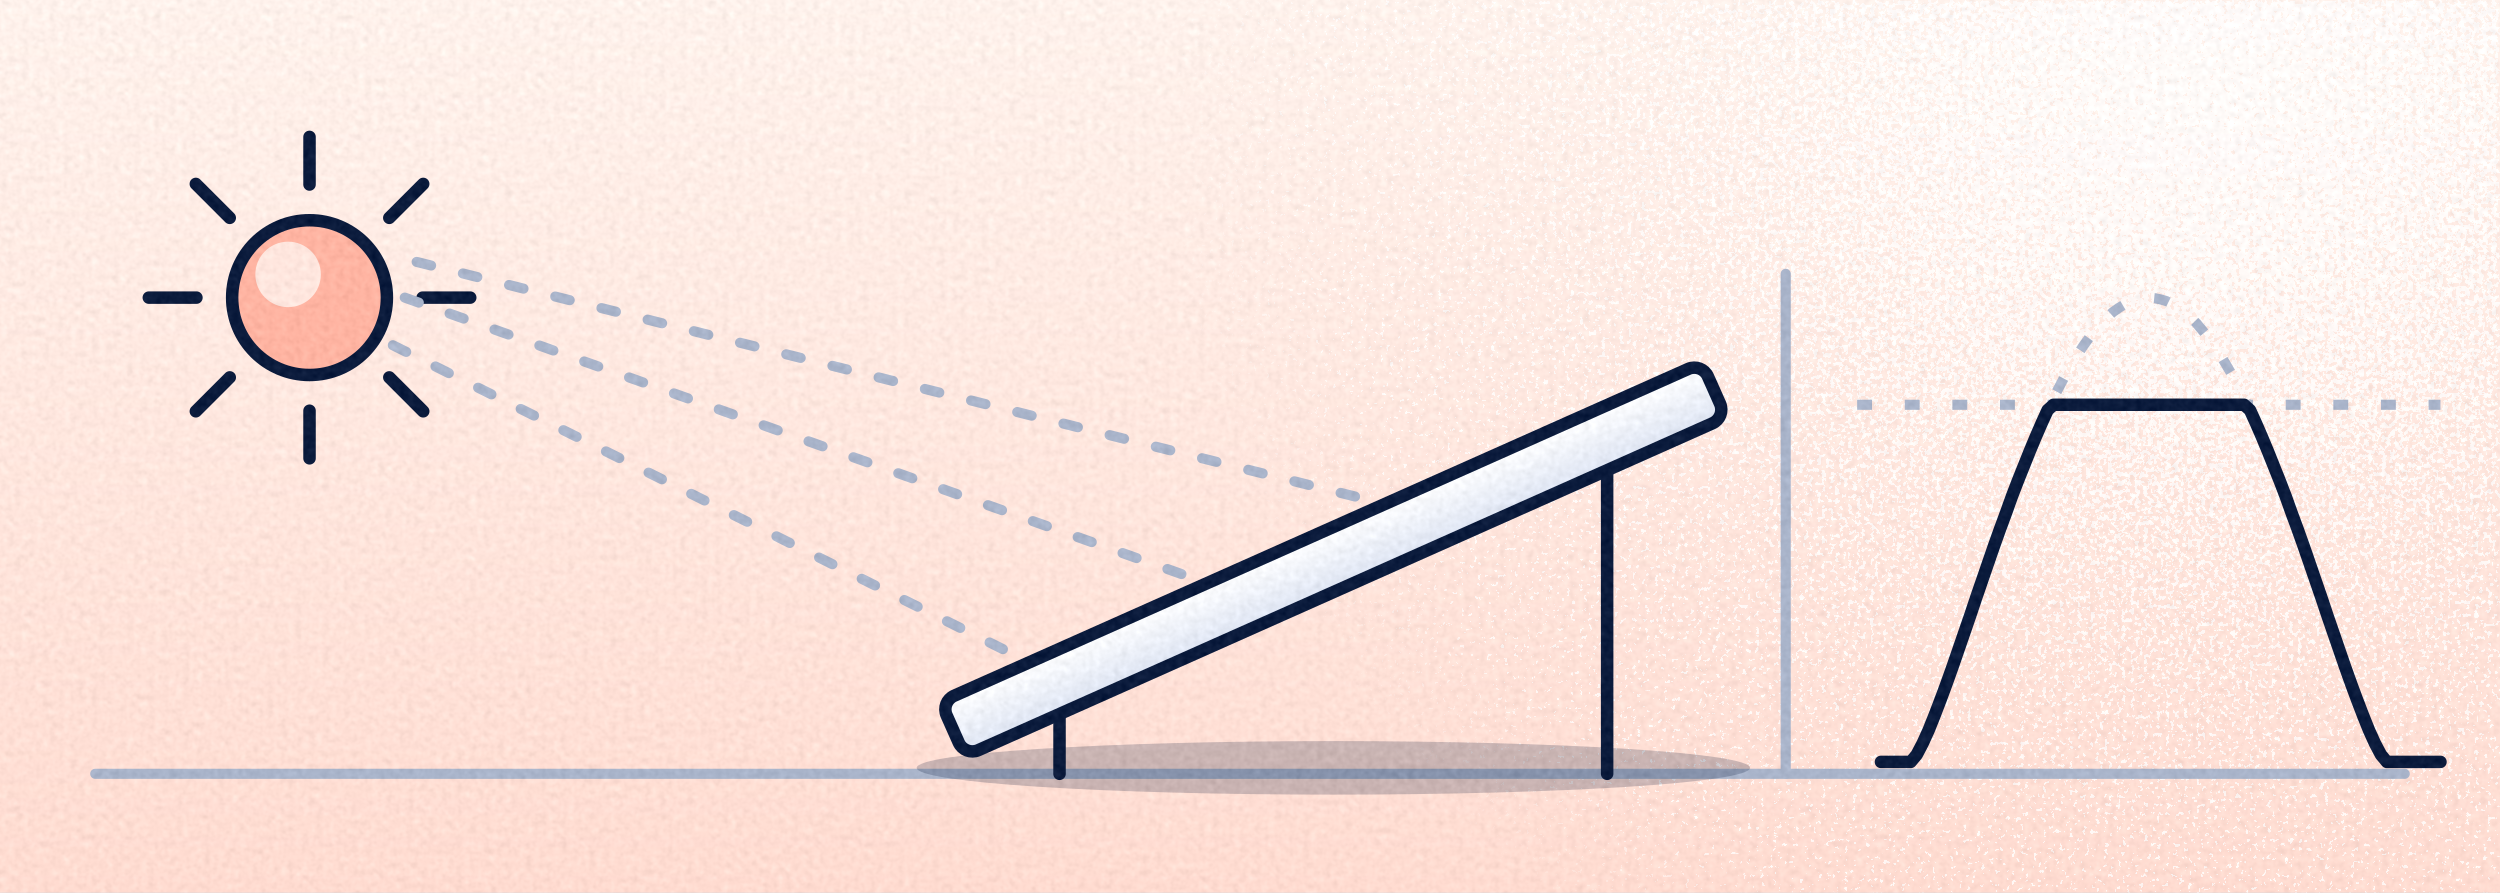
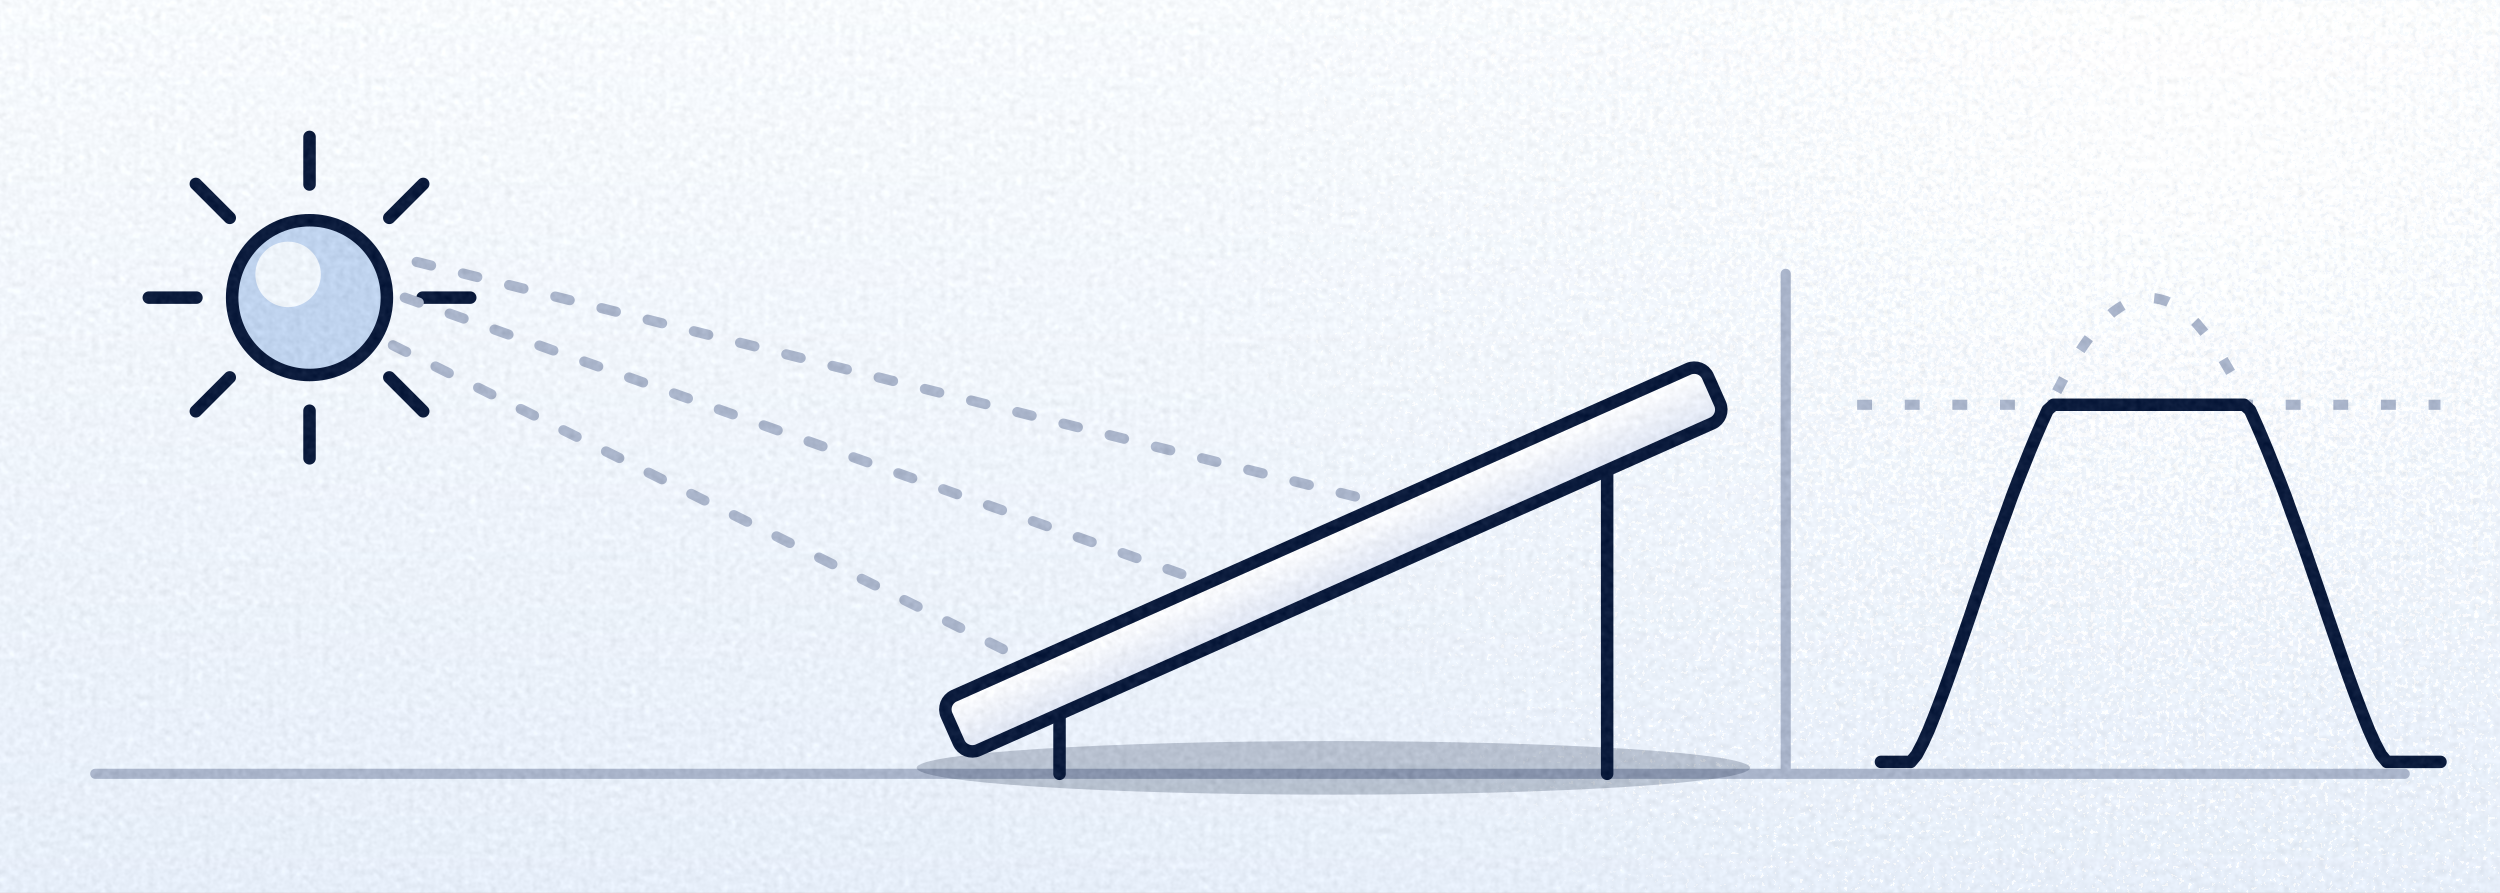
<svg xmlns="http://www.w3.org/2000/svg" viewBox="0 0 420 150" preserveAspectRatio="xMidYMid slice" aria-hidden="true" focusable="false">
  <g filter="url(#s1-gr)">
    <defs>
      <filter id="s1-gr" x="0" y="0" width="100%" height="100%" color-interpolation-filters="sRGB">
        <feTurbulence type="fractalNoise" baseFrequency="0.85" numOctaves="2" seed="3" result="t" />
        <feColorMatrix in="t" type="matrix" values="0.333 0.333 0.333 0 0  0.333 0.333 0.333 0 0  0.333 0.333 0.333 0 0  0 0 0 0 1" result="gri" />
        <feComposite in="SourceGraphic" in2="gri" operator="arithmetic" k1="0" k2="1" k3="0.16" k4="-0.080" result="k" />
        <feComposite in="k" in2="SourceGraphic" operator="in" />
      </filter>
      <linearGradient id="s1-zm" x1="0" y1="0" x2="0" y2="1">
-         <stop offset="0" stop-color="#FFF2EC" />
-         <stop offset="1" stop-color="#FFDBD0" />
+         <stop offset="0" stop-color="#F7FAFD" />
+         <stop offset="1" stop-color="#E6EEF9" />
      </linearGradient>
      <radialGradient id="s1-hg" gradientUnits="userSpaceOnUse" cx="370" cy="15" r="176">
        <stop offset="0.000" stop-color="#fff" stop-opacity="1.000" />
        <stop offset="0.125" stop-color="#fff" stop-opacity="0.829" />
        <stop offset="0.250" stop-color="#fff" stop-opacity="0.668" />
        <stop offset="0.375" stop-color="#fff" stop-opacity="0.518" />
        <stop offset="0.500" stop-color="#fff" stop-opacity="0.379" />
        <stop offset="0.625" stop-color="#fff" stop-opacity="0.253" />
        <stop offset="0.750" stop-color="#fff" stop-opacity="0.144" />
        <stop offset="0.875" stop-color="#fff" stop-opacity="0.054" />
        <stop offset="1.000" stop-color="#fff" stop-opacity="0.000" />
      </radialGradient>
      <filter id="s1-hf" x="189.2" y="-165.4" width="360.8" height="360.8" filterUnits="userSpaceOnUse" color-interpolation-filters="sRGB">
        <feGaussianBlur in="SourceAlpha" stdDeviation="0.4" result="b" />
        <feTurbulence type="fractalNoise" baseFrequency="1.35" numOctaves="3" seed="17" result="t" />
        <feColorMatrix in="t" type="matrix" values="0 0 0 0 0  0 0 0 0 0  0 0 0 0 0  2.2 0 0 0 -0.600" result="nA" />
        <feComposite in="b" in2="nA" operator="arithmetic" k1="0" k2="1" k3="-1" k4="0.0" result="fark" />
        <feComponentTransfer in="fark" result="e">
          <feFuncA type="linear" slope="15" intercept="0" />
        </feComponentTransfer>
        <feFlood flood-color="#FFFFFF" />
        <feComposite in2="e" operator="in" />
      </filter>
    </defs>
    <rect vector-effect="non-scaling-stroke" width="420" height="150" fill="url(#s1-zm)" />
    <circle vector-effect="non-scaling-stroke" cx="370" cy="15" r="176" fill="url(#s1-hg)" filter="url(#s1-hf)" opacity="0.73" />
    <path vector-effect="non-scaling-stroke" d="M16 130H404" stroke="#A9B4CA" stroke-width="1.7" stroke-linecap="round" />
-     <circle vector-effect="non-scaling-stroke" cx="52" cy="50" r="13" fill="#FFB4A2" stroke="#0B1B3C" stroke-width="2.1" />
-     <circle vector-effect="non-scaling-stroke" cx="48.4" cy="46.1" r="5.5" fill="#FFEFE9" opacity=".85" />
+     <circle vector-effect="non-scaling-stroke" cx="52" cy="50" r="13" fill="#BFD3EE" stroke="#0B1B3C" stroke-width="2.1" />
+     <circle vector-effect="non-scaling-stroke" cx="48.4" cy="46.1" r="5.5" fill="#F7FAFD" opacity=".85" />
    <path vector-effect="non-scaling-stroke" d="M71,50L79,50" stroke="#0B1B3C" stroke-width="2.1" stroke-linecap="round" />
    <path vector-effect="non-scaling-stroke" d="M65.4,63.4L71.1,69.1" stroke="#0B1B3C" stroke-width="2.1" stroke-linecap="round" />
    <path vector-effect="non-scaling-stroke" d="M52,69L52,77" stroke="#0B1B3C" stroke-width="2.1" stroke-linecap="round" />
    <path vector-effect="non-scaling-stroke" d="M38.6,63.4L32.9,69.1" stroke="#0B1B3C" stroke-width="2.1" stroke-linecap="round" />
    <path vector-effect="non-scaling-stroke" d="M33,50L25,50" stroke="#0B1B3C" stroke-width="2.1" stroke-linecap="round" />
    <path vector-effect="non-scaling-stroke" d="M38.6,36.6L32.9,30.9" stroke="#0B1B3C" stroke-width="2.1" stroke-linecap="round" />
    <path vector-effect="non-scaling-stroke" d="M52,31L52,23" stroke="#0B1B3C" stroke-width="2.1" stroke-linecap="round" />
    <path vector-effect="non-scaling-stroke" d="M65.4,36.6L71.1,30.9" stroke="#0B1B3C" stroke-width="2.1" stroke-linecap="round" />
    <path vector-effect="non-scaling-stroke" d="M66 58L174 111.8M68 50L204 98.4M70 44L234 85" stroke="#A9B4CA" stroke-width="1.7" stroke-dasharray="2.5 5.5" stroke-linecap="round" />
    <ellipse vector-effect="non-scaling-stroke" cx="224" cy="129" rx="70" ry="4.5" fill="#0B1B3C" opacity="0.22" />
    <path vector-effect="non-scaling-stroke" d="M178 118V130M270 77V130" stroke="#0B1B3C" stroke-width="2.1" stroke-linecap="round" />
    <defs>
      <linearGradient id="s1-pg" x1="0" y1="0" x2="0" y2="1">
        <stop offset="0" stop-color="#FFFFFF" />
        <stop offset="1" stop-color="#DCE3F2" />
      </linearGradient>
    </defs>
    <rect vector-effect="non-scaling-stroke" x="-70" y="-5" width="140" height="10" rx="2.5" transform="translate(224 94) rotate(-24)" fill="url(#s1-pg)" stroke="#0B1B3C" stroke-width="2.1" />
    <path vector-effect="non-scaling-stroke" d="M300 130V46" stroke="#A9B4CA" stroke-width="1.7" stroke-linecap="round" />
    <path vector-effect="non-scaling-stroke" d="M312 68H410" stroke="#A9B4CA" stroke-width="1.7" stroke-dasharray="2.5 5.5" />
    <path vector-effect="non-scaling-stroke" d="M316,128 L317,128 L318,128 L319,128 L320,128 L321,128 L322,126.8 L323,124.9 L324,122.7 L325,120.2 L326,117.6 L327,114.9 L328,112.1 L329,109.2 L330,106.3 L331,103.4 L332,100.4 L333,97.5 L334,94.6 L335,91.7 L336,88.9 L337,86.2 L338,83.4 L339,80.8 L340,78.3 L341,75.8 L342,73.4 L343,71.1 L344,68.9 L345,66.8 L346,64.9 L347,63 L348,61.3 L349,59.6 L350,58.1 L351,56.7 L352,55.5 L353,54.3 L354,53.3 L355,52.4 L356,51.7 L357,51.1 L358,50.6 L359,50.3 L360,50.1 L361,50 L362,50.1 L363,50.3 L364,50.6 L365,51.1 L366,51.7 L367,52.4 L368,53.3 L369,54.3 L370,55.5 L371,56.7 L372,58.1 L373,59.6 L374,61.3 L375,63 L376,64.9 L377,66.8 L378,68.9 L379,71.1 L380,73.4 L381,75.8 L382,78.3 L383,80.8 L384,83.4 L385,86.2 L386,88.9 L387,91.7 L388,94.6 L389,97.5 L390,100.4 L391,103.4 L392,106.3 L393,109.2 L394,112.1 L395,114.9 L396,117.6 L397,120.2 L398,122.7 L399,124.9 L400,126.8 L401,128 L402,128 L403,128 L404,128 L405,128 L406,128 L407,128 L408,128 L409,128 L410,128" fill="none" stroke="#A9B4CA" stroke-width="1.7" stroke-dasharray="2.5 5.5" />
    <path vector-effect="non-scaling-stroke" d="M316,128 L317,128 L318,128 L319,128 L320,128 L321,128 L322,126.8 L323,124.9 L324,122.7 L325,120.2 L326,117.6 L327,114.9 L328,112.1 L329,109.2 L330,106.3 L331,103.4 L332,100.4 L333,97.5 L334,94.6 L335,91.7 L336,88.9 L337,86.2 L338,83.4 L339,80.8 L340,78.3 L341,75.8 L342,73.4 L343,71.1 L344,68.9 L345,68 L346,68 L347,68 L348,68 L349,68 L350,68 L351,68 L352,68 L353,68 L354,68 L355,68 L356,68 L357,68 L358,68 L359,68 L360,68 L361,68 L362,68 L363,68 L364,68 L365,68 L366,68 L367,68 L368,68 L369,68 L370,68 L371,68 L372,68 L373,68 L374,68 L375,68 L376,68 L377,68 L378,68.9 L379,71.1 L380,73.4 L381,75.8 L382,78.3 L383,80.8 L384,83.4 L385,86.2 L386,88.9 L387,91.7 L388,94.6 L389,97.5 L390,100.4 L391,103.4 L392,106.3 L393,109.2 L394,112.1 L395,114.9 L396,117.6 L397,120.2 L398,122.7 L399,124.9 L400,126.8 L401,128 L402,128 L403,128 L404,128 L405,128 L406,128 L407,128 L408,128 L409,128 L410,128" fill="none" stroke="#0B1B3C" stroke-width="2.1" stroke-linejoin="round" stroke-linecap="round" />
  </g>
</svg>
